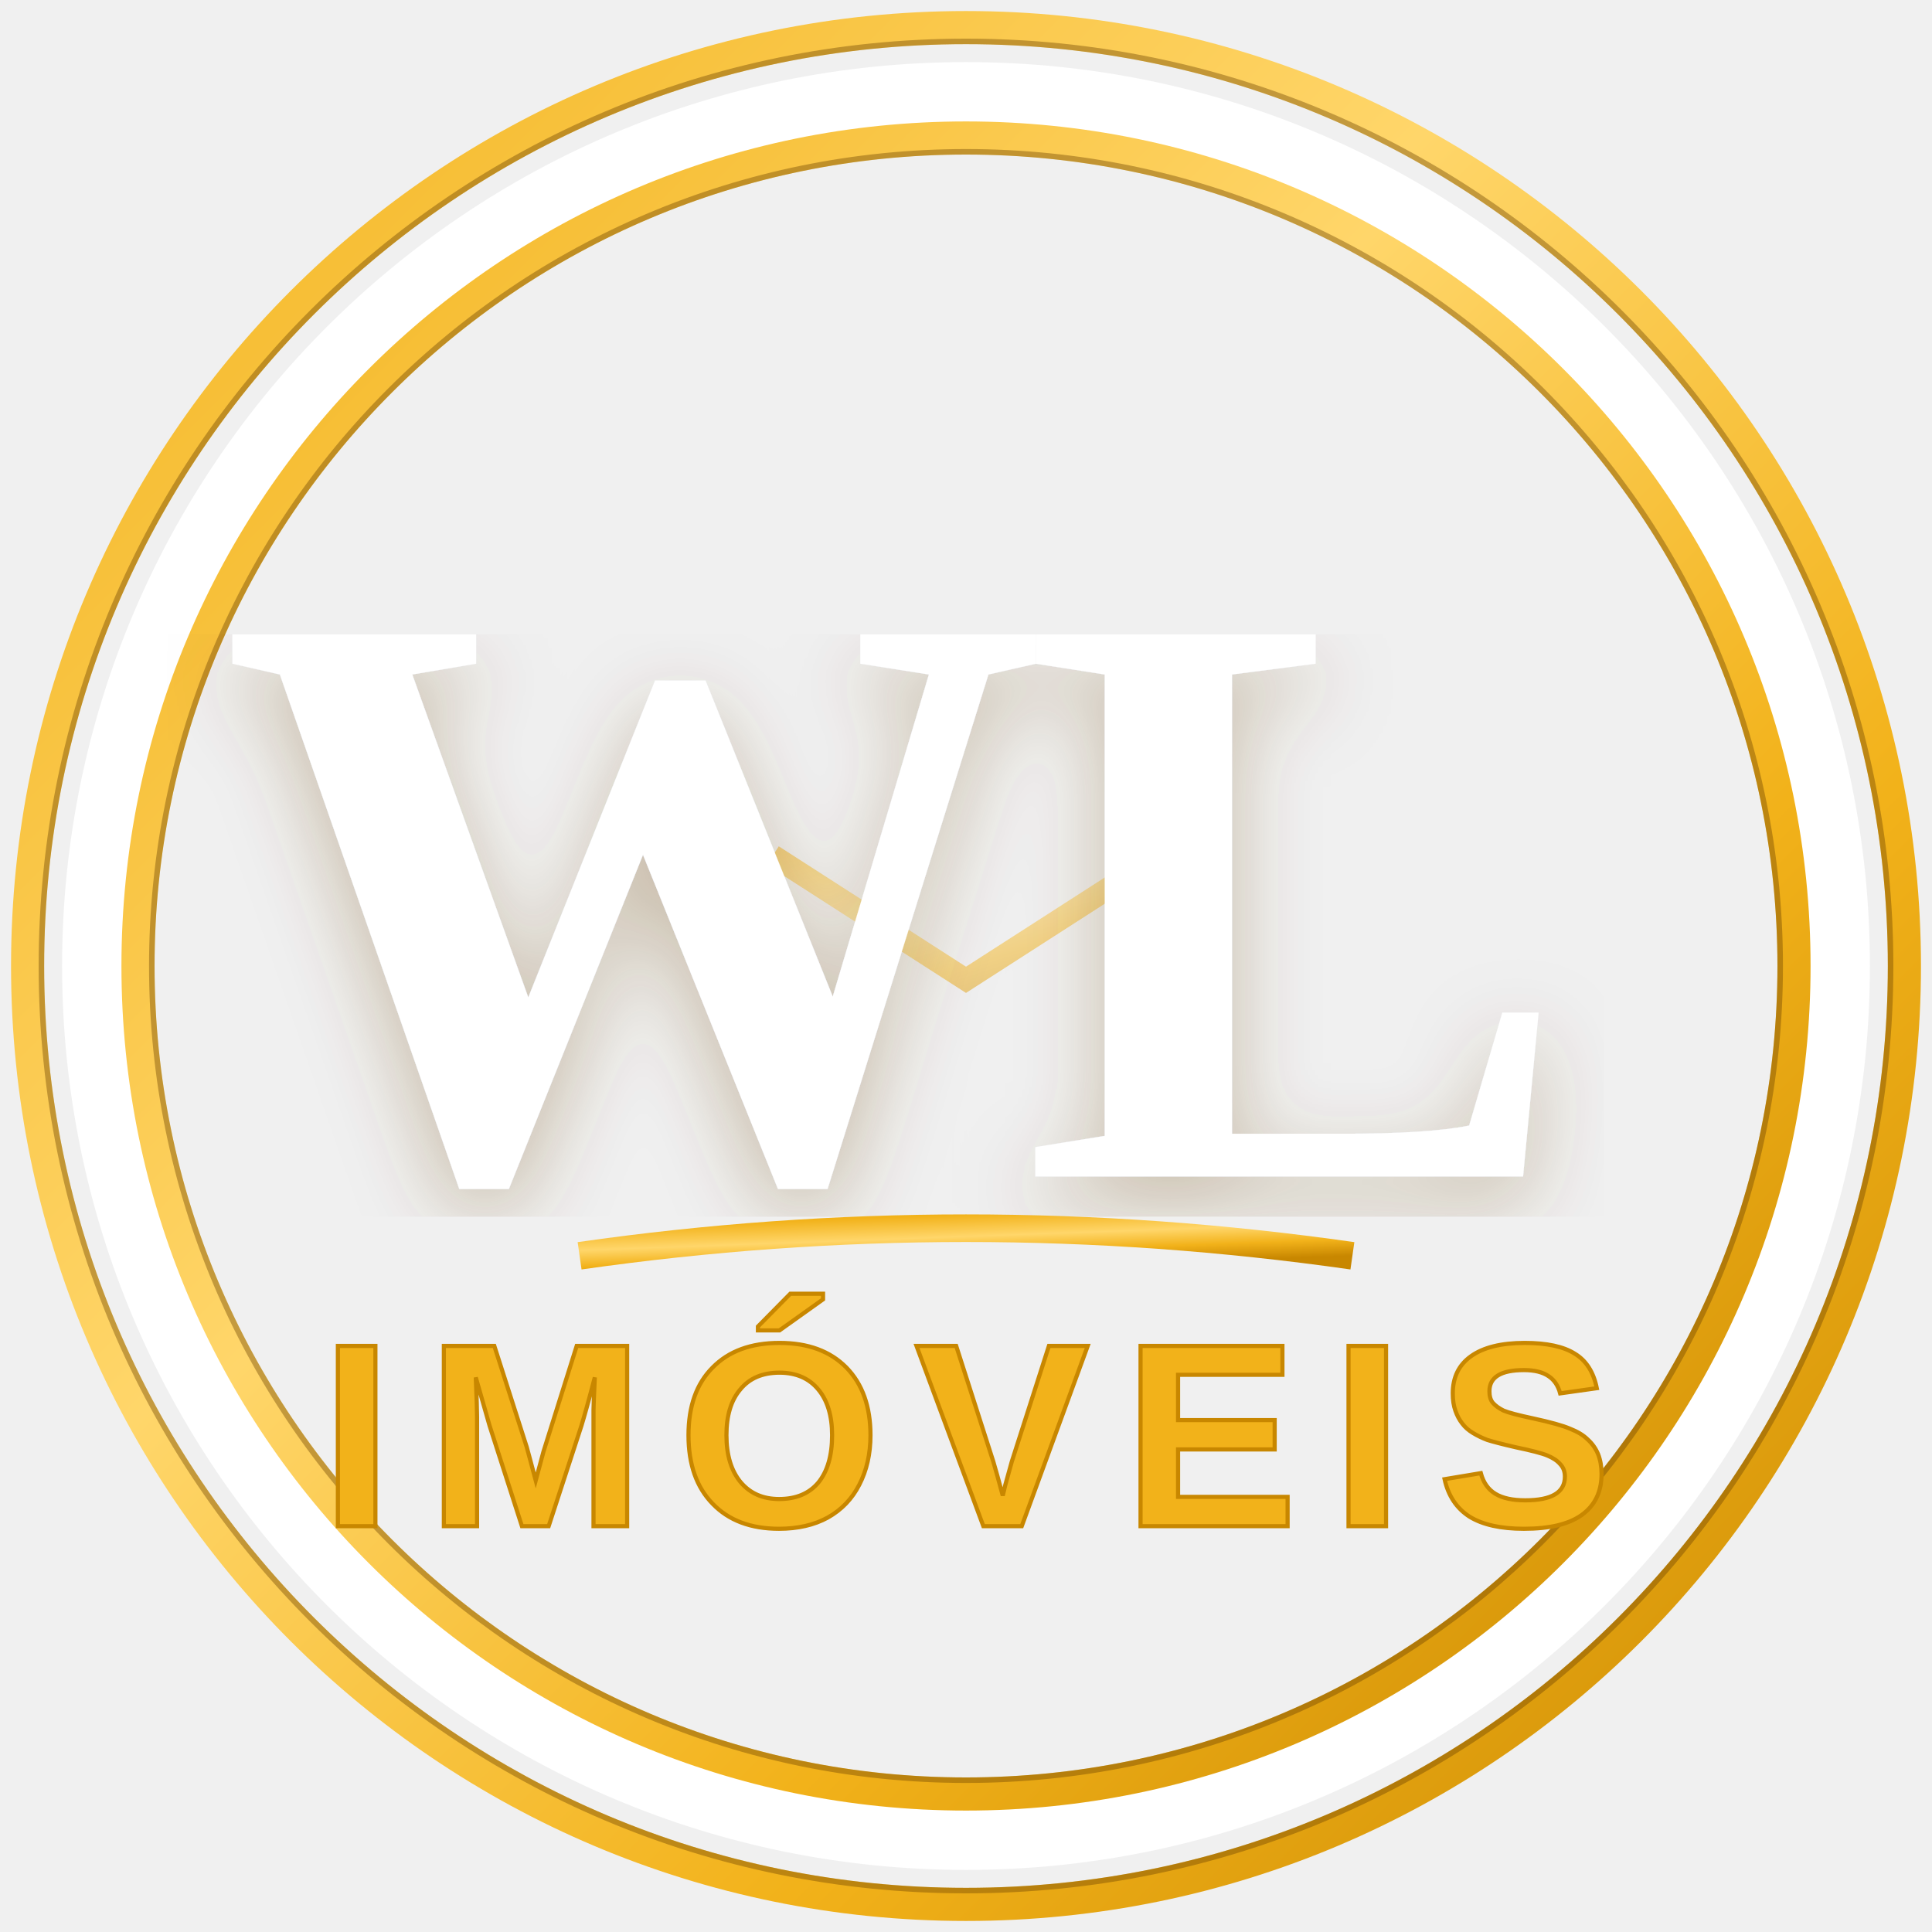
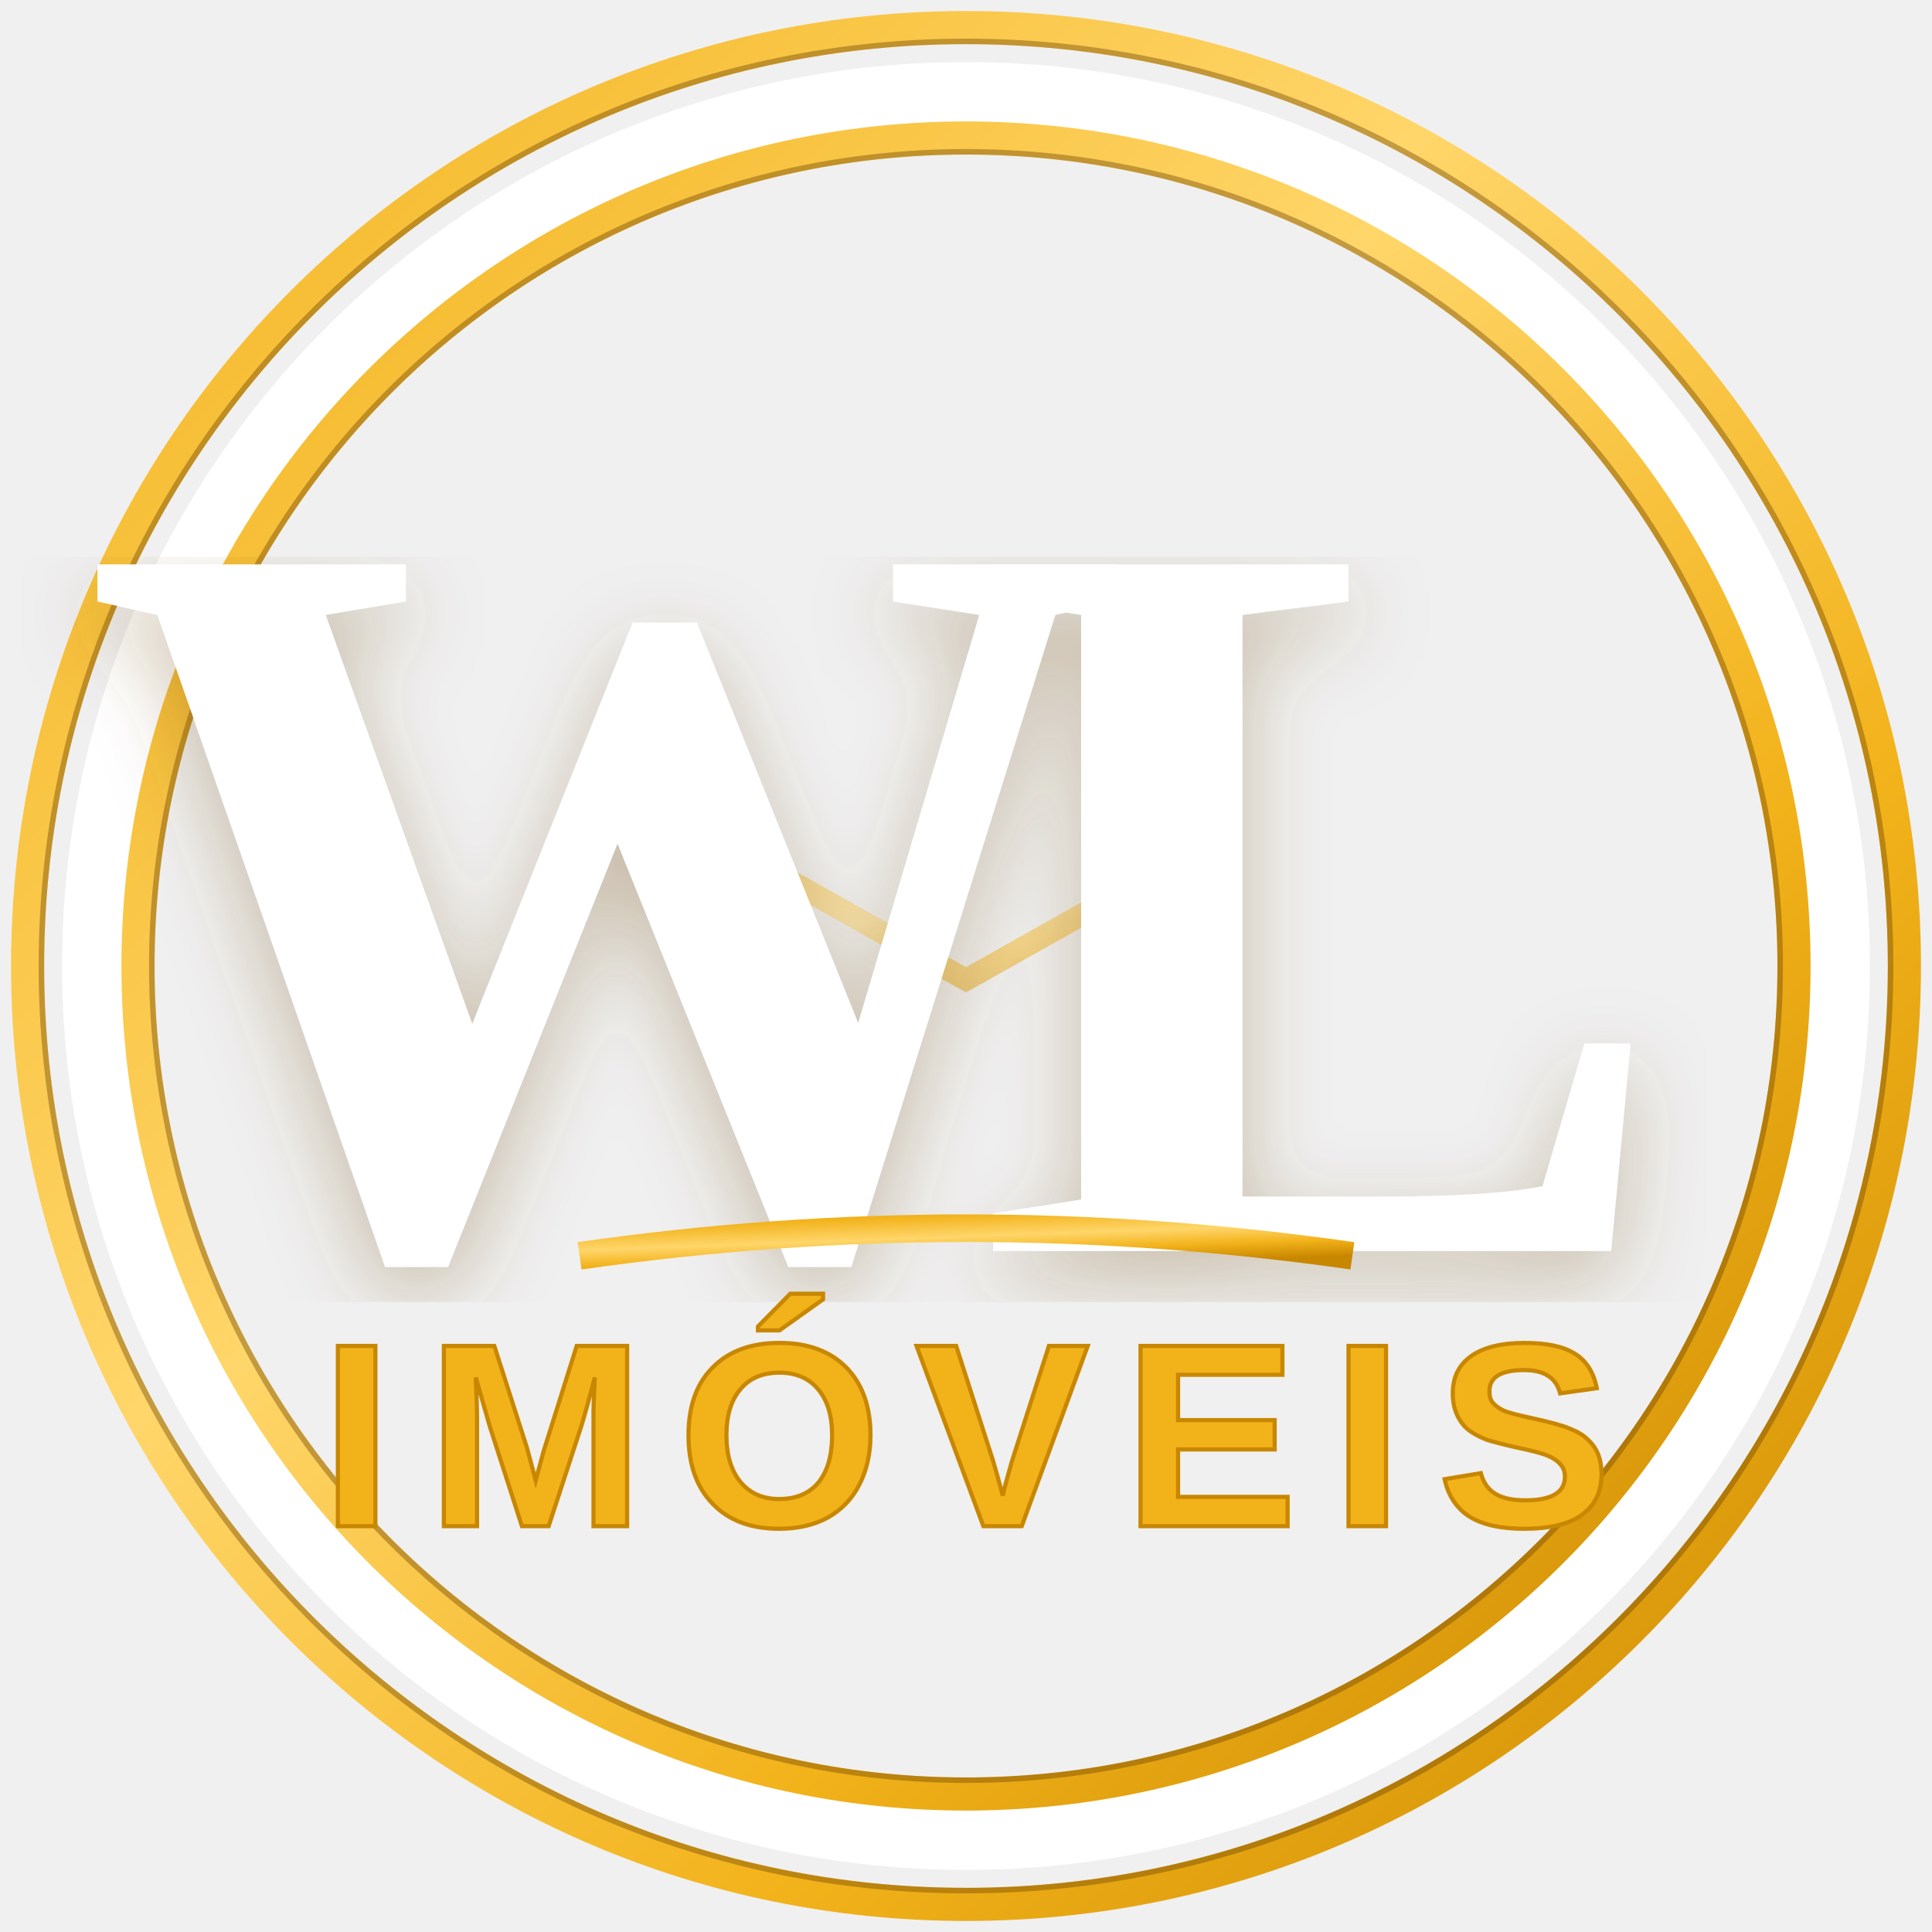
<svg xmlns="http://www.w3.org/2000/svg" width="70" height="70" viewBox="0 0 70 70" preserveAspectRatio="xMidYMid meet">
  <defs>
    <linearGradient id="goldGrad" x1="0%" y1="0%" x2="100%" y2="100%">
      <stop offset="0%" style="stop-color:#F2B21A" />
      <stop offset="40%" style="stop-color:#FFD66A" />
      <stop offset="70%" style="stop-color:#F2B21A" />
      <stop offset="100%" style="stop-color:#C88700" />
    </linearGradient>
    <linearGradient id="goldDark" x1="0%" y1="0%" x2="100%" y2="100%">
      <stop offset="0%" style="stop-color:#C88700" />
      <stop offset="50%" style="stop-color:#F2B21A" />
      <stop offset="100%" style="stop-color:#C88700" />
    </linearGradient>
    <filter id="shadow" x="-5%" y="-5%" width="110%" height="110%">
      <feDropShadow dx="0" dy="1" stdDeviation="1.5" flood-color="#6B4200" flood-opacity="0.3" />
    </filter>
  </defs>
  <circle cx="35" cy="35" r="34" fill="none" stroke="url(#goldGrad)" stroke-width="1.2" />
  <circle cx="35" cy="35" r="33.5" fill="none" stroke="#6B4200" stroke-width="0.2" opacity="0.4" />
  <circle cx="35" cy="35" r="31.5" fill="none" stroke="#FFFFFF" stroke-width="2.5" />
  <circle cx="35" cy="35" r="30" fill="none" stroke="url(#goldGrad)" stroke-width="1.2" />
  <circle cx="35" cy="35" r="29.5" fill="none" stroke="#6B4200" stroke-width="0.2" opacity="0.4" />
-   <path d="M 28 31 L 35 35.5 L 42 31" fill="none" stroke="url(#goldGrad)" stroke-width="0.8" opacity="0.5" />
+   <path d="M 27 31 L 35 35.5 L 43 31" fill="none" stroke="url(#goldGrad)" stroke-width="0.8" opacity="0.5" />
  <g filter="url(#shadow)">
-     <text x="23" y="32.5" font-family="'Times New Roman', Georgia, serif" font-size="30" font-weight="bold" fill="#FFFFFF" text-anchor="middle" dominant-baseline="central">W</text>
-     <text x="47" y="32.5" font-family="'Times New Roman', Georgia, serif" font-size="30" font-weight="bold" fill="#FFFFFF" text-anchor="middle" dominant-baseline="central">L</text>
+     <text x="22" y="32.5" font-family="'Times New Roman', Georgia, serif" font-size="38" font-weight="bold" fill="#FFFFFF" text-anchor="middle" dominant-baseline="central">W</text>
+     <text x="48" y="32.5" font-family="'Times New Roman', Georgia, serif" font-size="38" font-weight="bold" fill="#FFFFFF" text-anchor="middle" dominant-baseline="central">L</text>
  </g>
  <path d="M 21 45.5 Q 35 43.5 49 45.5" fill="none" stroke="url(#goldGrad)" stroke-width="1" />
  <text x="35" y="52" font-family="Arial, Helvetica, sans-serif" font-size="9.5" font-weight="bold" fill="#F2B21A" text-anchor="middle" letter-spacing="1.2" dominant-baseline="central" stroke="#C88700" stroke-width="0.15">
    IMÓVEIS
  </text>
</svg>
